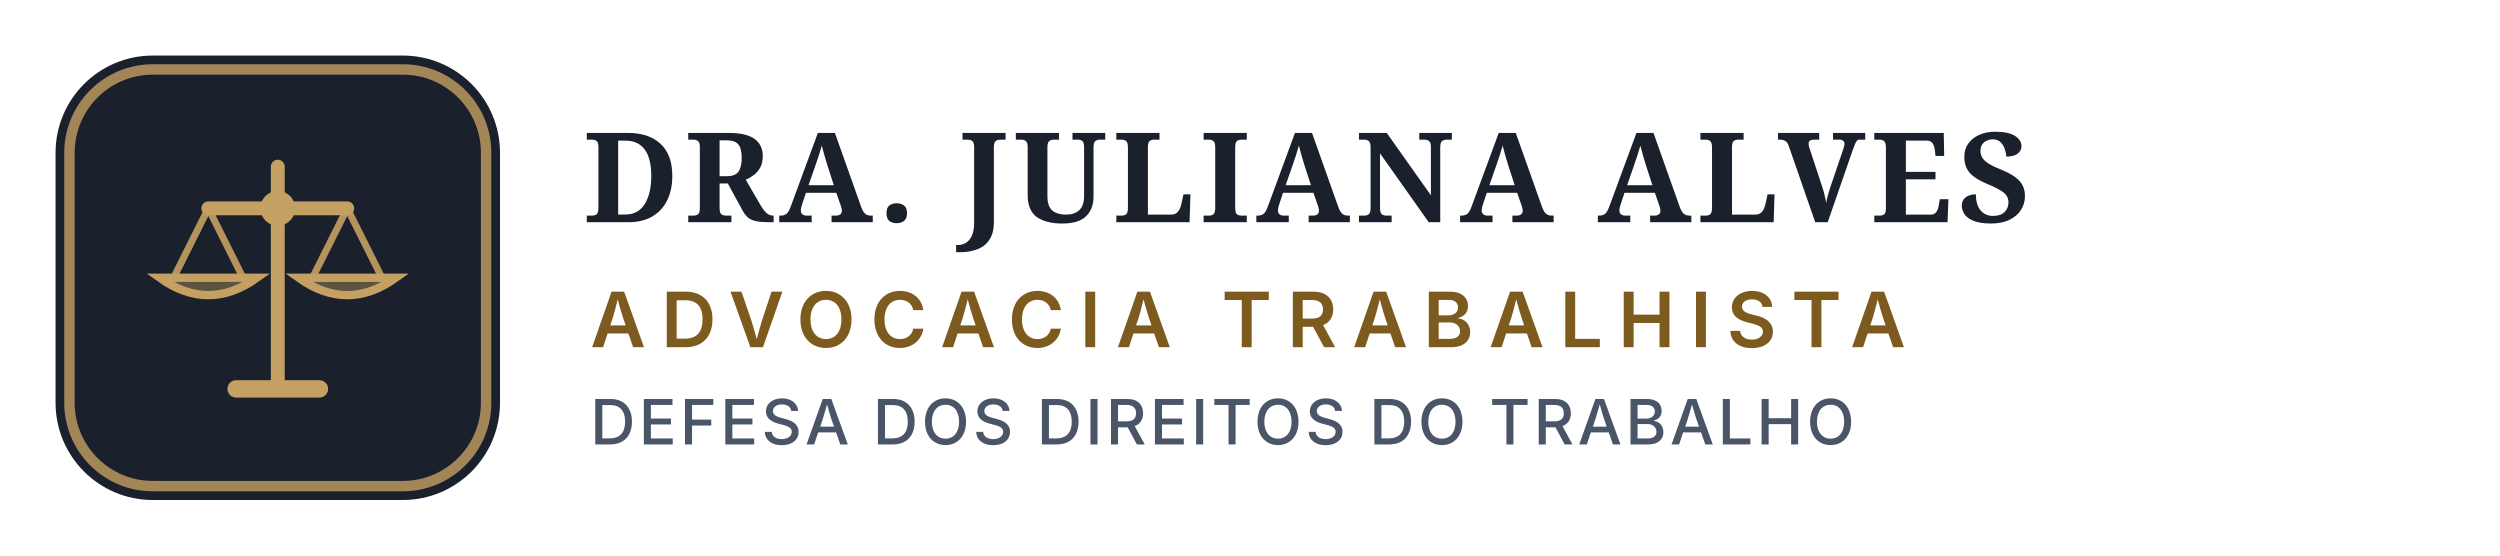
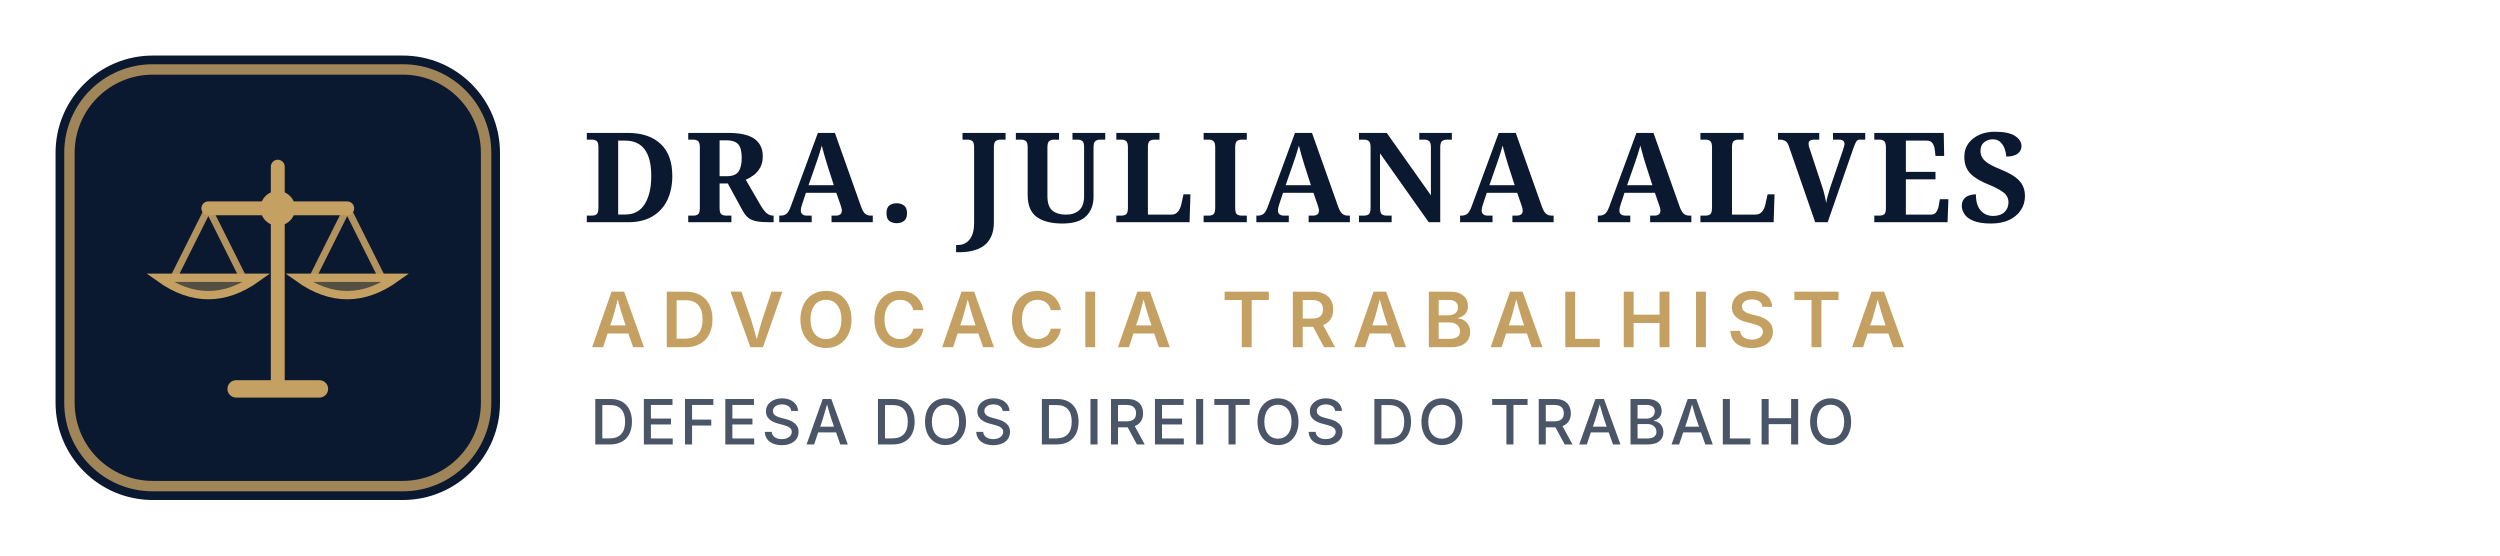
<svg xmlns="http://www.w3.org/2000/svg" viewBox="0 0 360 80" width="360" height="80" fill="none">
  <g transform="translate(8, 8)">
-     <rect x="0" y="0" width="64" height="64" rx="14" fill="#1A202C" />
+     <rect x="0" y="0" width="64" height="64" rx="14" fill="#0A192F" />
    <rect x="2" y="2" width="60" height="60" rx="12" stroke="#C4A062" stroke-width="1.5" stroke-opacity="0.8" fill="none" />
    <path d="M32 16 L32 48" stroke="#C4A062" stroke-width="2" stroke-linecap="round" />
    <path d="M22 22 L42 22" stroke="#C4A062" stroke-width="2" stroke-linecap="round" />
    <circle cx="32" cy="22" r="2.5" fill="#C4A062" />
    <path d="M22 22 L17 32 M22 22 L27 32" stroke="#C4A062" stroke-width="1" stroke-opacity="0.9" />
    <path d="M15 32 Q22 37 29 32 Z" fill="#C4A062" fill-opacity="0.4" stroke="#C4A062" stroke-width="1.2" />
    <path d="M42 22 L37 32 M42 22 L47 32" stroke="#C4A062" stroke-width="1" stroke-opacity="0.9" />
    <path d="M35 32 Q42 37 49 32 Z" fill="#C4A062" fill-opacity="0.4" stroke="#C4A062" stroke-width="1.2" />
    <path d="M26 48 L38 48" stroke="#C4A062" stroke-width="2.5" stroke-linecap="round" />
  </g>
-   <text x="84" y="32" font-family="'Playfair Display', Georgia, serif" font-size="18" font-weight="700" fill="#1A202C" letter-spacing="0.8">
+   <text x="84" y="32" font-family="'Playfair Display', Georgia, serif" font-size="18" font-weight="700" fill="#0A192F" letter-spacing="0.8">
    DRA. JULIANA ALVES
  </text>
-   <text x="85" y="50" font-family="'Inter', sans-serif" font-size="11" font-weight="600" fill="#7D5A1E" letter-spacing="2.2">
+   <text x="85" y="50" font-family="'Inter', sans-serif" font-size="11" font-weight="600" fill="#C4A062" letter-spacing="2.2">
    ADVOCACIA TRABALHISTA
  </text>
  <text x="85" y="64" font-family="'Inter', sans-serif" font-size="9" font-weight="500" fill="#4A5568" letter-spacing="0.5">
    DEFESA DOS DIREITOS DO TRABALHO
  </text>
</svg>
